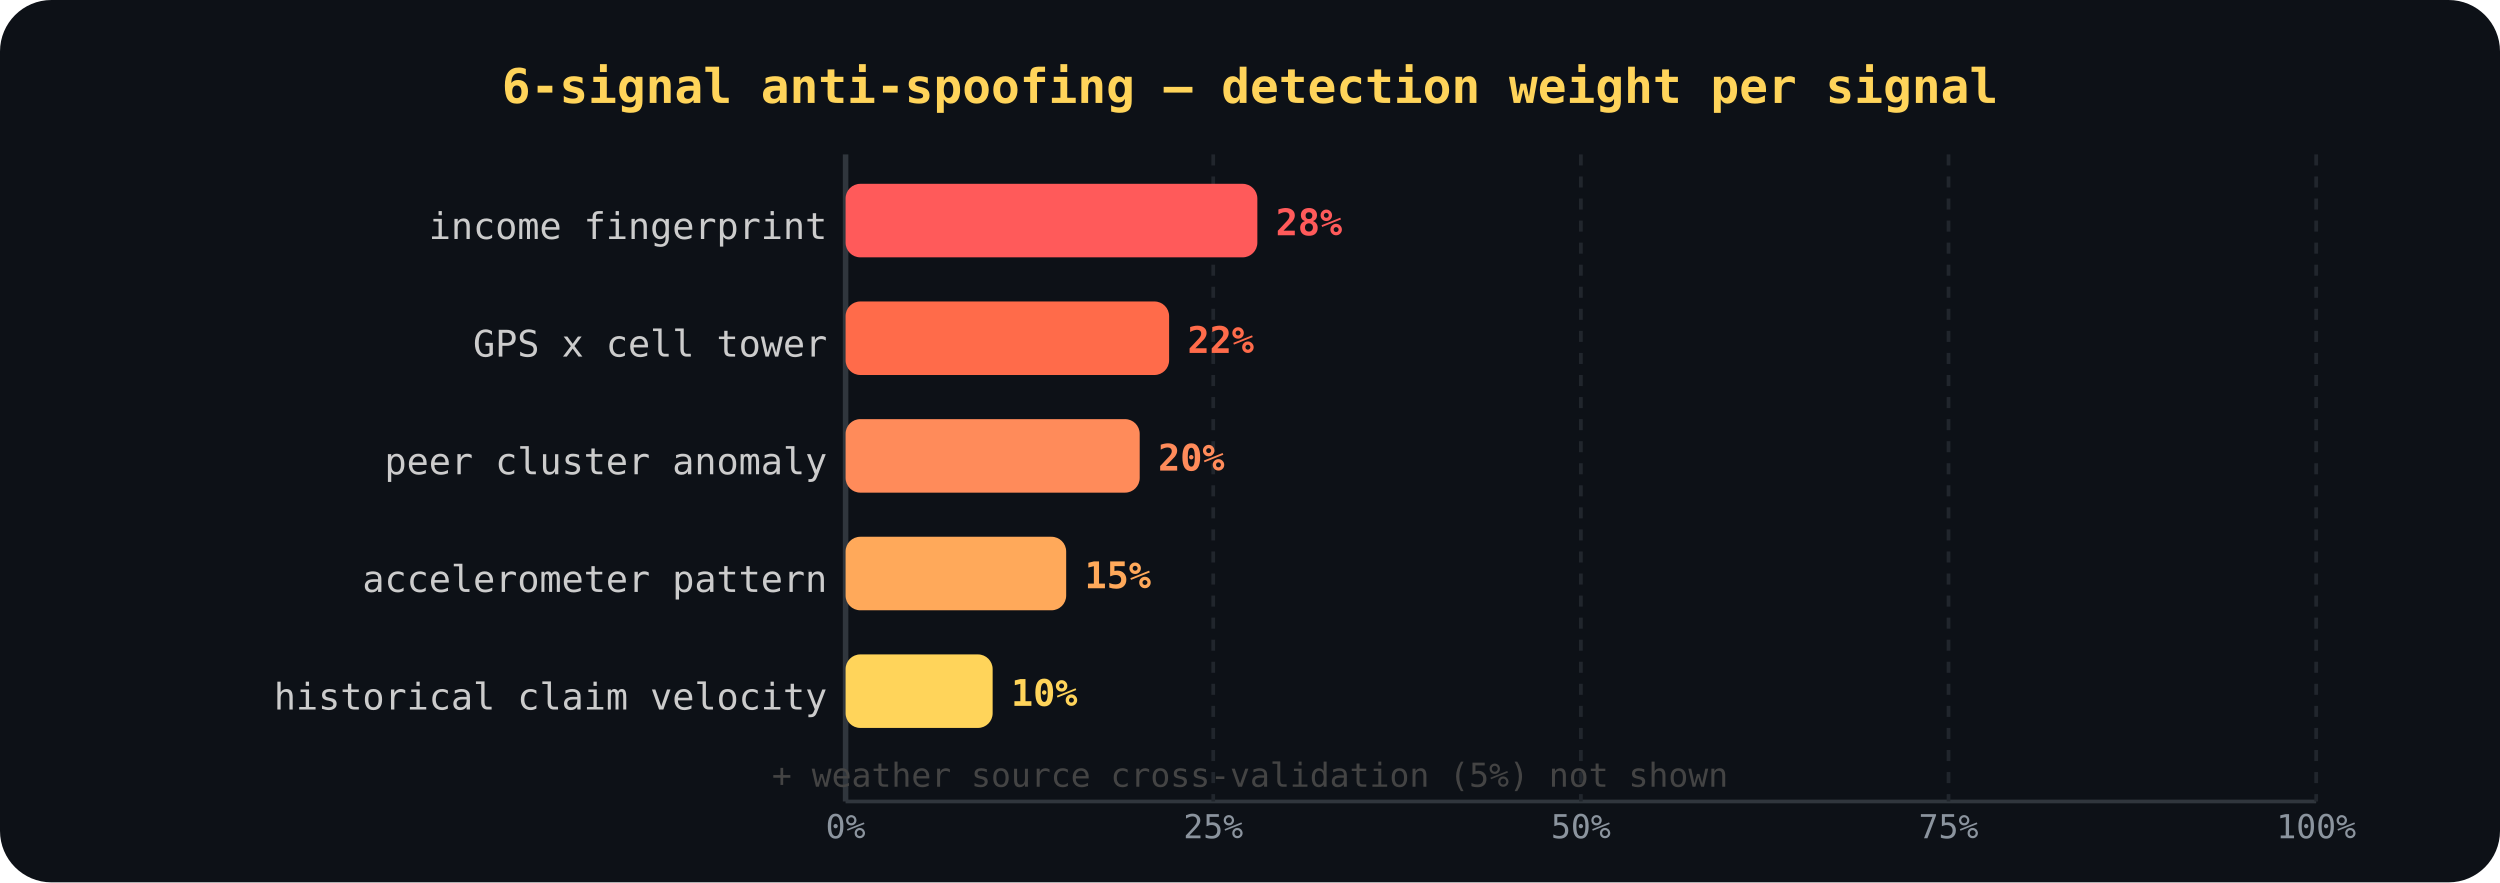
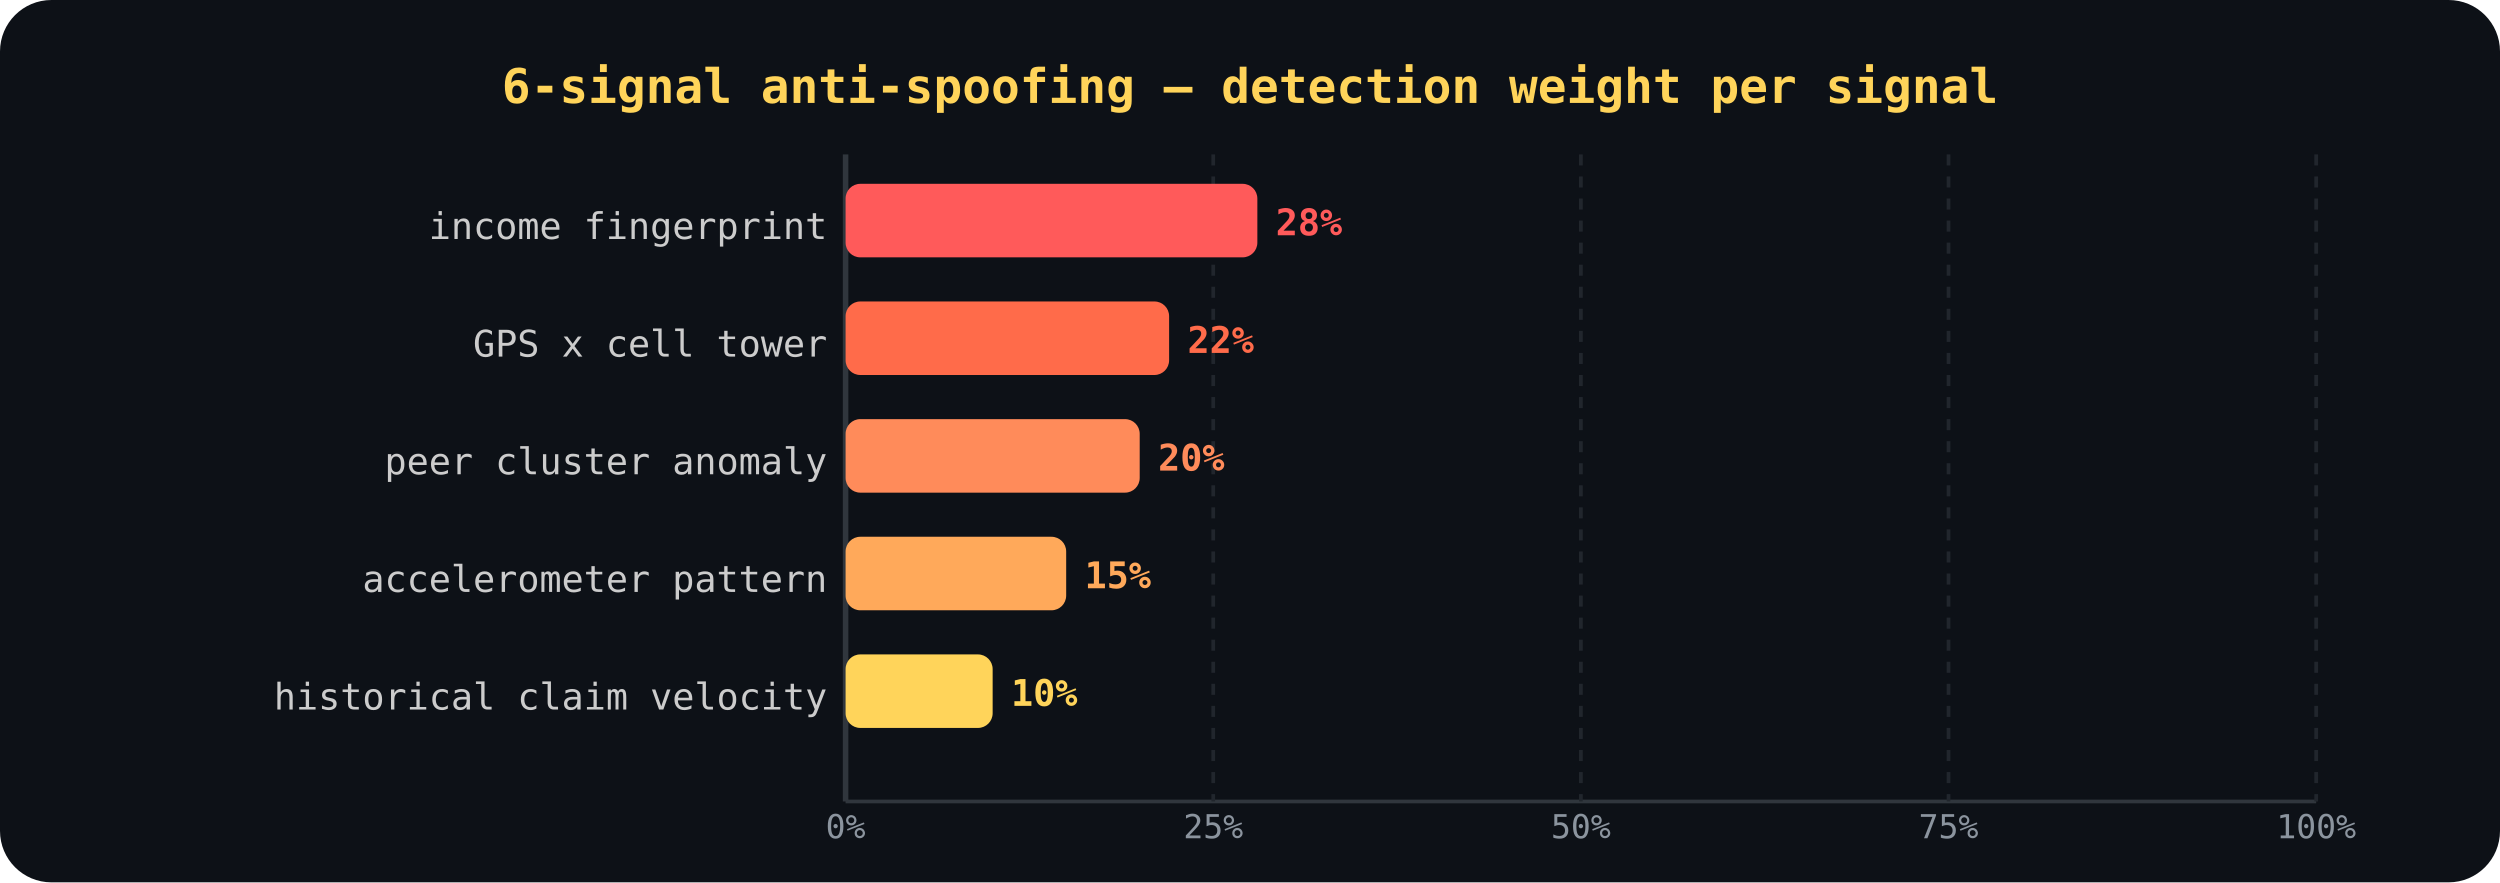
<svg xmlns="http://www.w3.org/2000/svg" width="680" height="240" font-family="monospace, sans-serif">
  <rect width="680" height="240" rx="14" fill="#0d1117" />
  <text x="340" y="28" text-anchor="middle" fill="#FFD45A" font-size="13" font-weight="bold">6-signal anti-spoofing — detection weight per signal</text>
  <line x1="230" y1="42" x2="230" y2="218" stroke="#30363d" stroke-width="1.5" />
  <line x1="230" y1="218" x2="630" y2="218" stroke="#30363d" stroke-width="1" />
  <line x1="330" y1="42" x2="330" y2="218" stroke="#21262d" stroke-width="1" stroke-dasharray="3,3" />
  <line x1="430" y1="42" x2="430" y2="218" stroke="#21262d" stroke-width="1" stroke-dasharray="3,3" />
  <line x1="530" y1="42" x2="530" y2="218" stroke="#21262d" stroke-width="1" stroke-dasharray="3,3" />
  <line x1="630" y1="42" x2="630" y2="218" stroke="#21262d" stroke-width="1" stroke-dasharray="3,3" />
  <text x="230" y="228" text-anchor="middle" fill="#8b949e" font-size="9">0%</text>
  <text x="330" y="228" text-anchor="middle" fill="#8b949e" font-size="9">25%</text>
  <text x="430" y="228" text-anchor="middle" fill="#8b949e" font-size="9">50%</text>
  <text x="530" y="228" text-anchor="middle" fill="#8b949e" font-size="9">75%</text>
  <text x="630" y="228" text-anchor="middle" fill="#8b949e" font-size="9">100%</text>
  <text x="225" y="65" text-anchor="end" fill="#cccccc" font-size="10">income fingerprint</text>
  <rect x="230" y="50" width="112" height="20" rx="4" fill="#FF5A5A" />
  <text x="347" y="64" fill="#FF5A5A" font-size="10" font-weight="bold"> 28%</text>
  <text x="225" y="97" text-anchor="end" fill="#cccccc" font-size="10">GPS x cell tower</text>
  <rect x="230" y="82" width="88" height="20" rx="4" fill="#FF6B4A" />
  <text x="323" y="96" fill="#FF6B4A" font-size="10" font-weight="bold"> 22%</text>
  <text x="225" y="129" text-anchor="end" fill="#cccccc" font-size="10">peer cluster anomaly</text>
  <rect x="230" y="114" width="80" height="20" rx="4" fill="#FF8B5A" />
  <text x="315" y="128" fill="#FF8B5A" font-size="10" font-weight="bold"> 20%</text>
  <text x="225" y="161" text-anchor="end" fill="#cccccc" font-size="10">accelerometer pattern</text>
  <rect x="230" y="146" width="60" height="20" rx="4" fill="#FFA95A" />
  <text x="295" y="160" fill="#FFA95A" font-size="10" font-weight="bold"> 15%</text>
  <text x="225" y="193" text-anchor="end" fill="#cccccc" font-size="10">historical claim velocity</text>
  <rect x="230" y="178" width="40" height="20" rx="4" fill="#FFD45A" />
  <text x="275" y="192" fill="#FFD45A" font-size="10" font-weight="bold"> 10%</text>
-   <text x="340" y="214" text-anchor="middle" fill="#444" font-size="9">+ weather source cross-validation (5%) not shown</text>
</svg>
